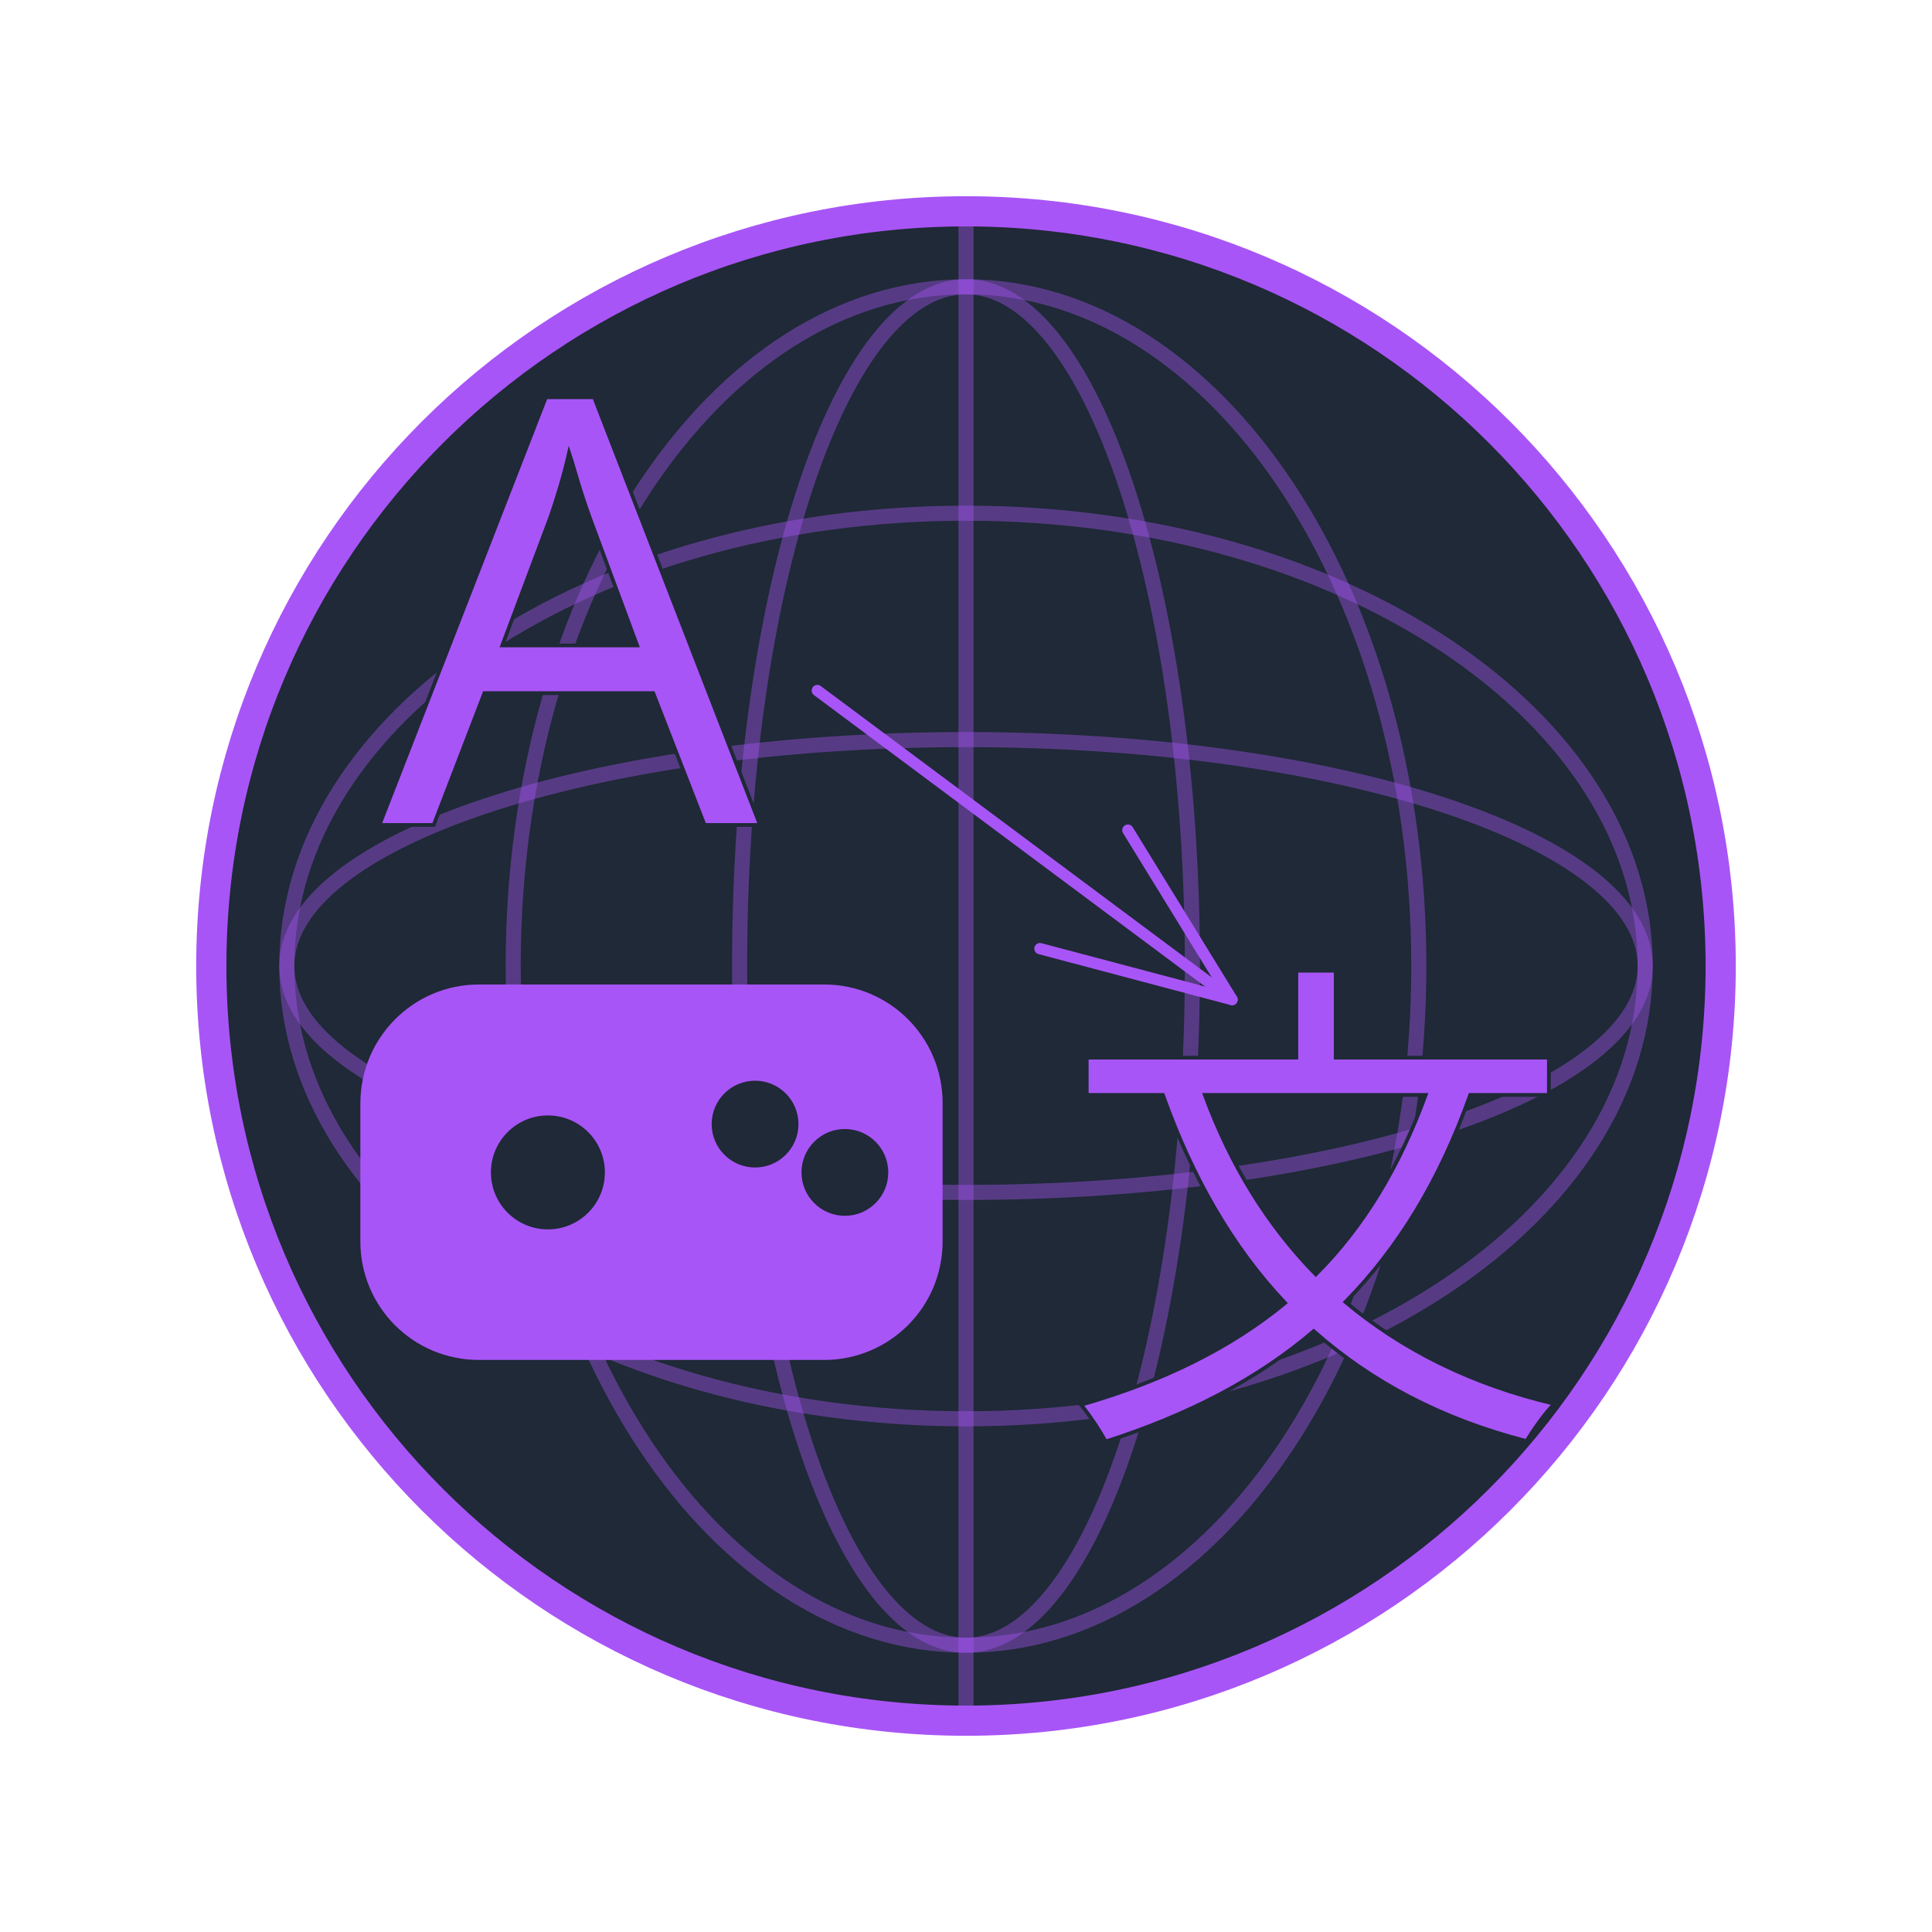
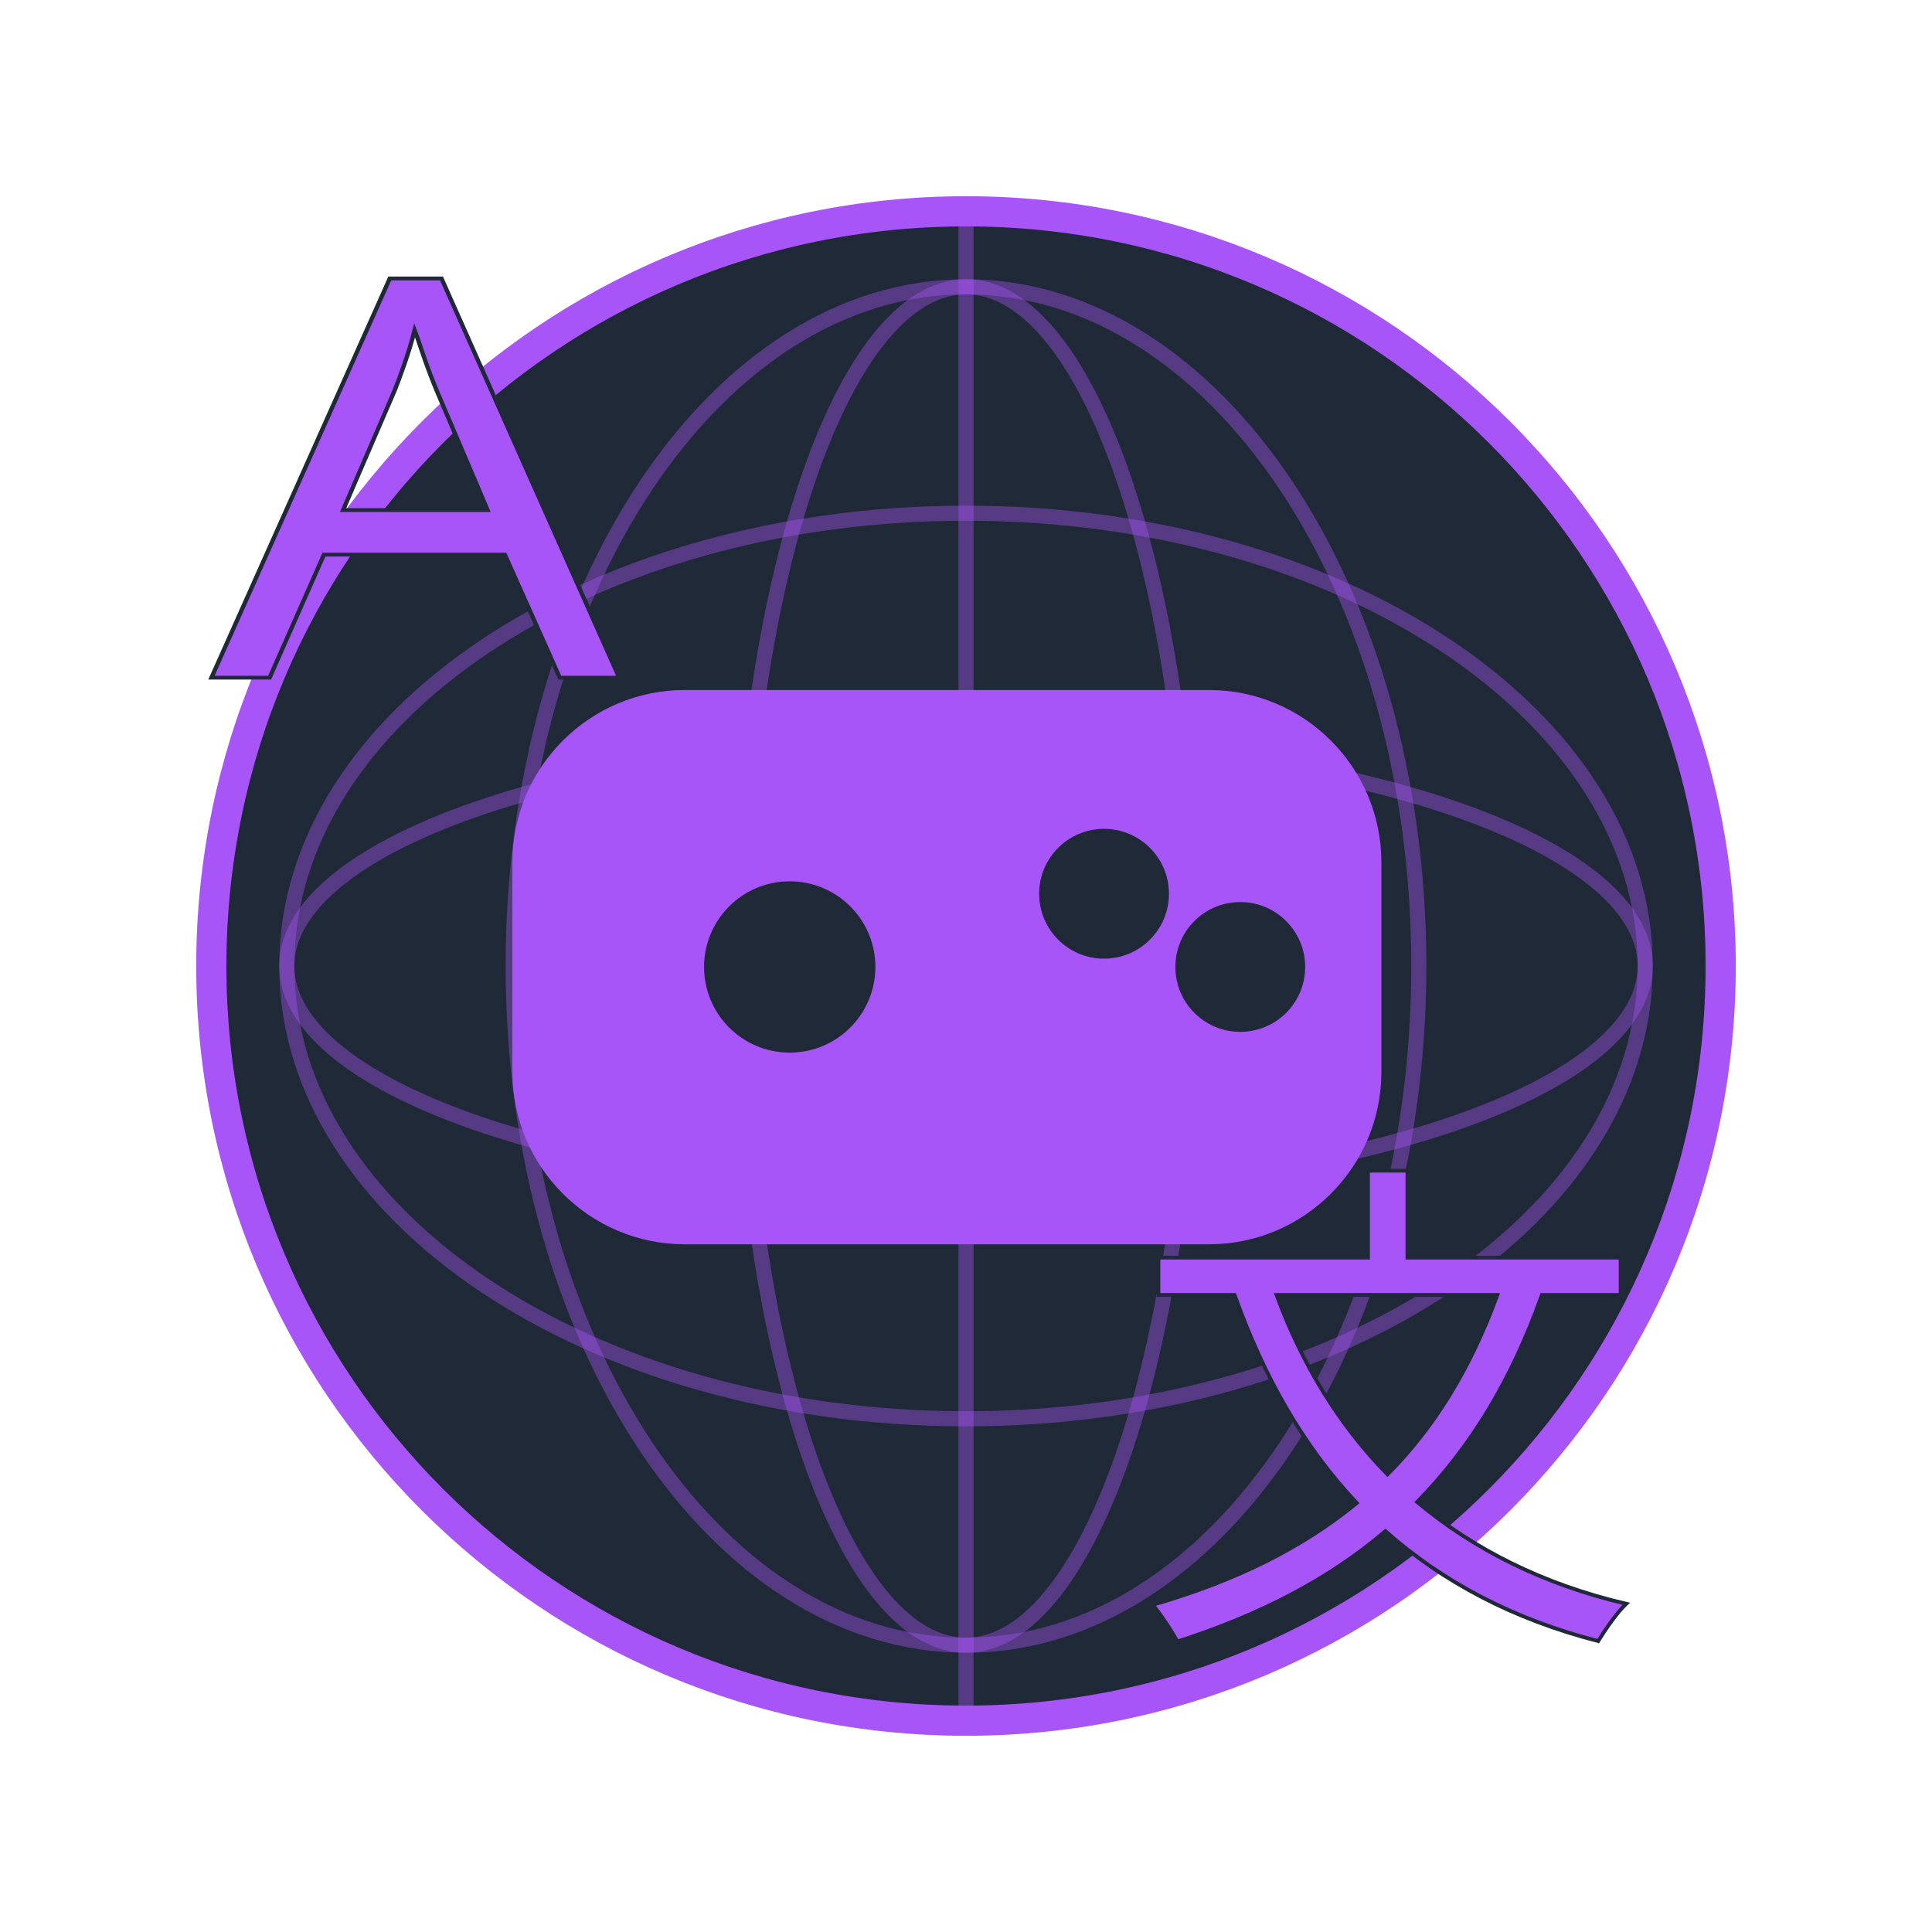
<svg xmlns="http://www.w3.org/2000/svg" version="1.1" id="Calque_1" x="0px" y="0px" viewBox="0 0 512 512" style="enable-background:new 0 0 512 512;" xml:space="preserve">
-   <style type="text/css">
+   <defs id="defs7" />
+   <style type="text/css" id="style1">
	.st0{fill:#1F2937;stroke:#A855F7;stroke-width:8;}
	.st1{opacity:0.4;fill:none;stroke:#A855F7;stroke-width:4;enable-background:new    ;}
	.st2{fill:#A855F7;stroke:#1F2937;stroke-miterlimit:10;}
	.st3{font-family:'Arial-BoldMT';}
	.st4{font-size:158.084px;}
	.st5{font-family:'KozGoPr6N-Regular-90ms-RKSJ-H';}
	.st6{font-size:135.5px;}
- 	.st7{fill:#A855F7;stroke:#A855F7;stroke-width:3;stroke-linecap:round;}
- 	.st8{fill:#A855F7;stroke:#A855F7;stroke-width:3;stroke-linecap:round;stroke-linejoin:round;}
- 	.st9{fill:#A855F7;stroke:#A855F7;stroke-width:8;}
- 	.st10{fill:#1F2937;stroke:#1F2937;}
+ 	.st7{fill:#A855F7;stroke:#A855F7;stroke-width:8;}
+ 	.st8{fill:#1F2937;stroke:#1F2937;}
</style>
-   <circle class="st0" cx="256" cy="256" r="200" />
-   <ellipse class="st1" cx="256" cy="256" rx="180" ry="60" />
-   <ellipse class="st1" cx="256" cy="256" rx="180" ry="120" />
-   <line class="st1" x1="256" y1="56" x2="256" y2="456" />
-   <ellipse class="st1" cx="256" cy="256" rx="60" ry="180" />
-   <ellipse class="st1" cx="256" cy="256" rx="120" ry="180" />
-   <text transform="matrix(1 0 0 1 100.55 218.6214)" class="st2 st3 st4">A</text>
-   <text transform="matrix(1 0 0 1 281.2126 371.0629)" class="st2 st5 st6">文</text>
-   <path class="st7" d="M216.6,183l109.9,81.9" />
-   <path class="st8" d="M326.5,264.9l-50.9-13.5 M326.5,264.9L298.9,220" />
-   <g transform="translate(210, 280)">
-     <path class="st9" d="M-83.1-15.1H8.4c15.2,0,27.4,12.3,27.4,27.4V49c0,15.2-12.3,27.4-27.4,27.4h-91.5c-15.2,0-27.4-12.3-27.4-27.4   V12.4C-110.5-2.8-98.2-15.1-83.1-15.1z" />
-     <circle class="st10" cx="-64.8" cy="30.7" r="14.6" />
-     <circle class="st10" cx="-9.9" cy="17.9" r="11" />
-     <circle class="st10" cx="13.9" cy="30.7" r="11" />
+   <circle class="st0" cx="256" cy="256" r="200" id="circle1" />
+   <ellipse class="st1" cx="256" cy="256" rx="180" ry="60" id="ellipse1" />
+   <ellipse class="st1" cx="256" cy="256" rx="180" ry="120" id="ellipse2" />
+   <line class="st1" x1="256" y1="56" x2="256" y2="456" id="line2" />
+   <ellipse class="st1" cx="256" cy="256" rx="60" ry="180" id="ellipse3" />
+   <ellipse class="st1" cx="256" cy="256" rx="120" ry="180" id="ellipse4" />
+   <text transform="scale(1.071408,0.9333511)" class="st2 st3 st4" id="text4" x="52.301" y="192.41" style="stroke-width:1.071">A</text>
+   <text transform="matrix(1 0 0 1 300.2126 424.0629)" class="st2 st5 st6" id="text5">文</text>
+   <g transform="translate(208.6838,281.7549)" id="g7">
+     <path class="st7" d="m -27.2,-94.9 h 138.9 c 23,0 41.7,18.7 41.7,41.7 V 2.3 c 0,23 -18.7,41.7 -41.7,41.7 H -27.2 c -23,0 -41.7,-18.7 -41.7,-41.7 v -55.5 c 0,-23 18.7,-41.7 41.7,-41.7 z" id="path5" />
+     <circle class="st8" cx="0.6" cy="-25.5" r="22.2" id="circle5" />
+     <circle class="st8" cx="83.9" cy="-44.9" r="16.7" id="circle6" />
+     <circle class="st8" cx="120" cy="-25.5" r="16.7" id="circle7" />
  </g>
</svg>
